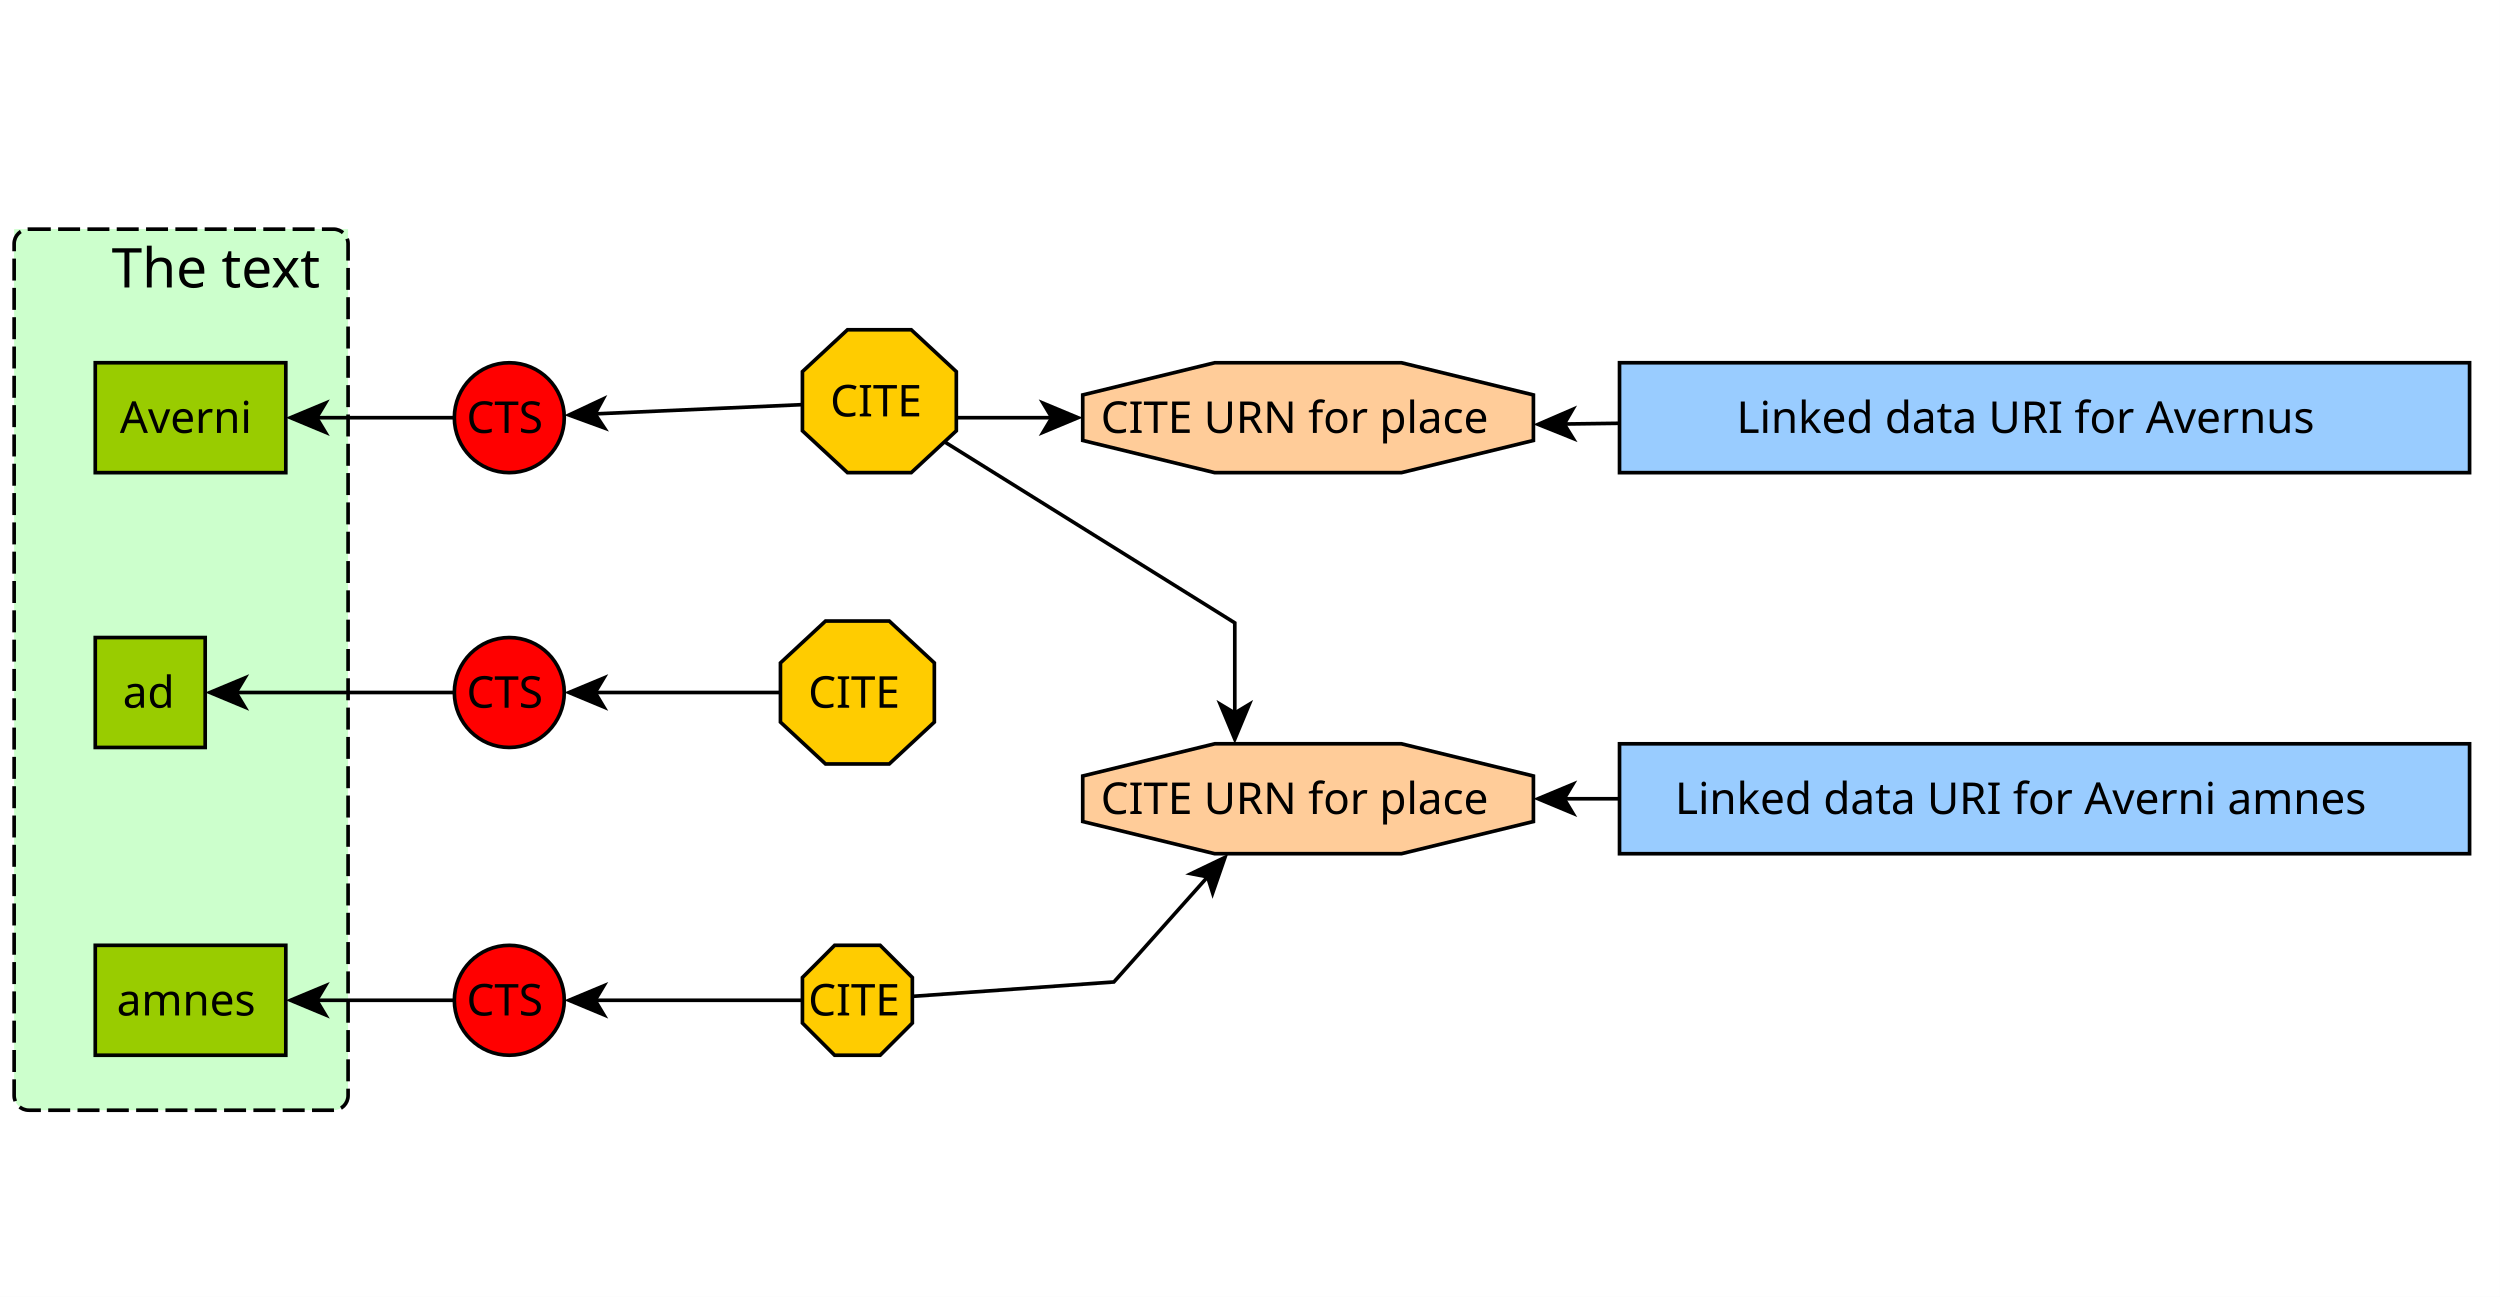
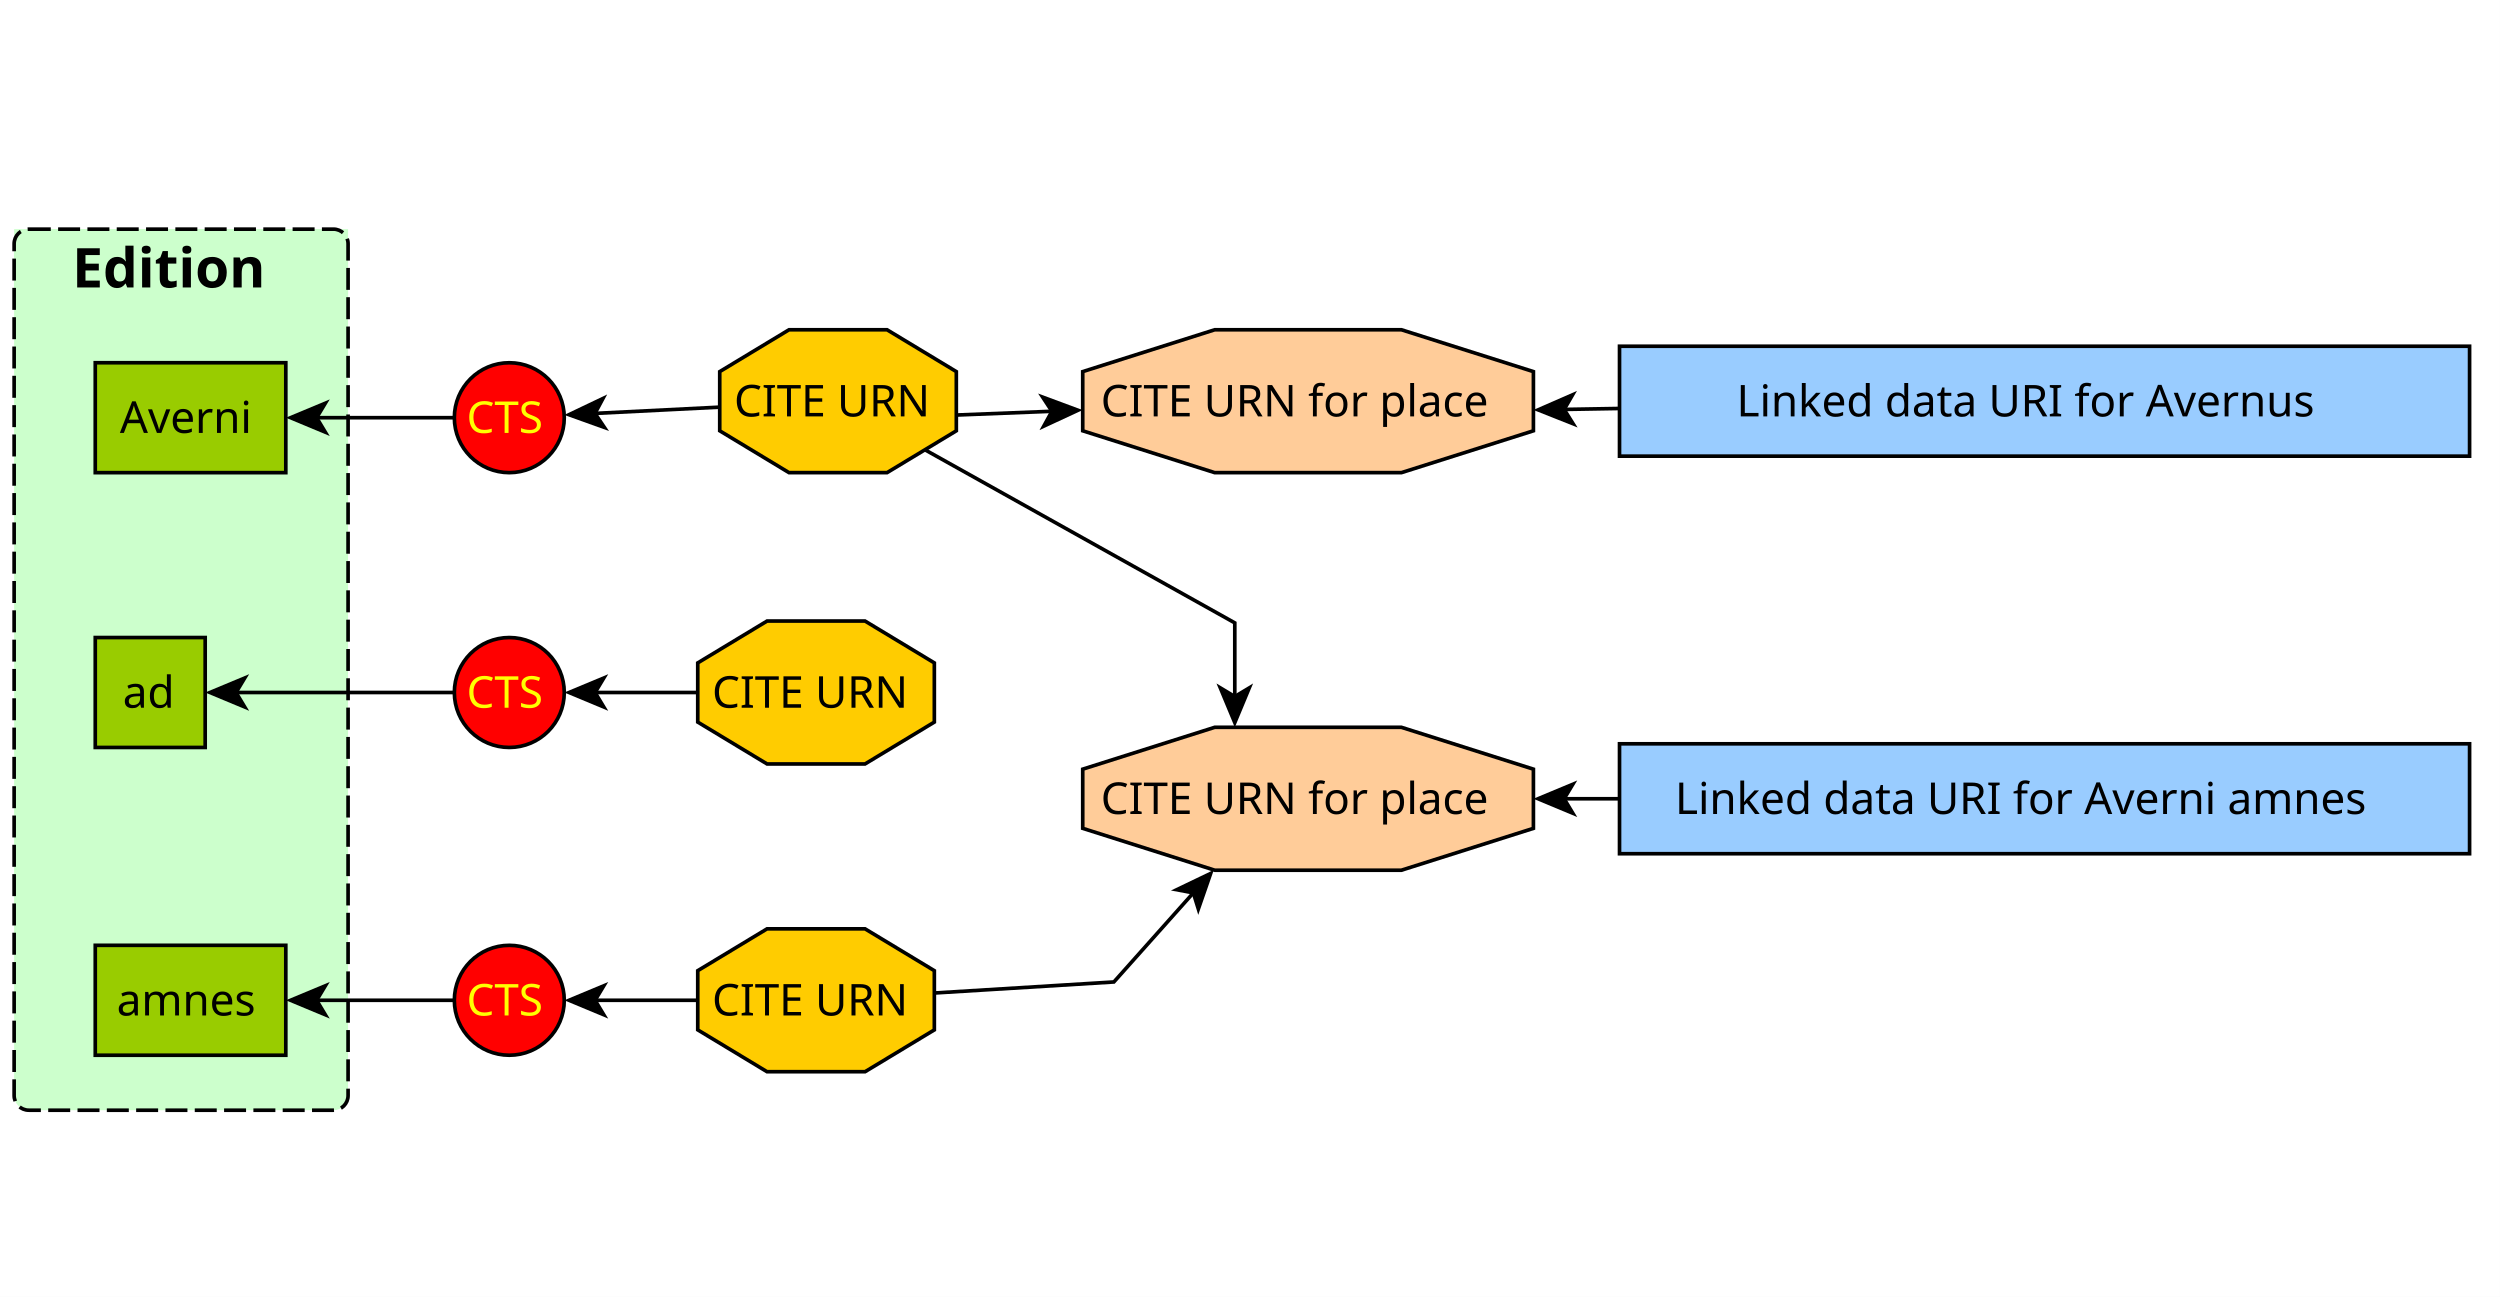
<svg xmlns="http://www.w3.org/2000/svg" fill-opacity="1" color-rendering="auto" color-interpolation="auto" text-rendering="auto" stroke="black" stroke-linecap="square" width="1600" stroke-miterlimit="10" shape-rendering="auto" stroke-opacity="1" fill="black" stroke-dasharray="none" font-weight="normal" stroke-width="1" height="830" font-family="'Dialog'" font-style="normal" stroke-linejoin="miter" font-size="12px" stroke-dashoffset="0" image-rendering="auto">
  <defs id="genericDefs" />
  <g>
    <defs id="defs1">
      <clipPath clipPathUnits="userSpaceOnUse" id="clipPath1">
        <path d="M0 0 L1600 0 L1600 830 L0 830 L0 0 Z" />
      </clipPath>
      <clipPath clipPathUnits="userSpaceOnUse" id="clipPath2">
        <path d="M18 134 L700.292 134 L700.292 487.939 L18 487.939 L18 134 Z" />
      </clipPath>
    </defs>
    <g fill="white" text-rendering="geometricPrecision" shape-rendering="geometricPrecision" transform="scale(2.345,2.345) translate(-18,-134)" stroke="white">
      <rect x="18" width="683" height="354" y="134" clip-path="url(#clipPath2)" stroke="none" />
    </g>
    <g fill="red" text-rendering="geometricPrecision" shape-rendering="geometricPrecision" transform="matrix(2.345,0,0,2.345,-42.2107,-314.2351)" stroke="red">
      <circle r="15" clip-path="url(#clipPath2)" cx="157" cy="248" stroke="none" />
    </g>
    <g text-rendering="geometricPrecision" stroke-miterlimit="1.45" shape-rendering="geometricPrecision" transform="matrix(2.345,0,0,2.345,-42.2107,-314.2351)" stroke-linecap="butt">
      <circle fill="none" r="15" clip-path="url(#clipPath2)" cx="157" cy="248" />
-       <text x="145.337" xml:space="preserve" y="252.154" clip-path="url(#clipPath2)" font-family="sans-serif" stroke="none">CTS</text>
+       <text x="145.337" y="252.154" clip-path="url(#clipPath2)" fill="yellow" font-family="sans-serif" stroke="none" xml:space="preserve">CTS</text>
    </g>
    <g fill="red" text-rendering="geometricPrecision" shape-rendering="geometricPrecision" transform="matrix(2.345,0,0,2.345,-42.2107,-314.2351)" stroke="red">
      <circle r="15" clip-path="url(#clipPath2)" cx="157" cy="323" stroke="none" />
    </g>
    <g text-rendering="geometricPrecision" stroke-miterlimit="1.45" shape-rendering="geometricPrecision" transform="matrix(2.345,0,0,2.345,-42.2107,-314.2351)" stroke-linecap="butt">
      <circle fill="none" r="15" clip-path="url(#clipPath2)" cx="157" cy="323" />
-       <text x="145.337" xml:space="preserve" y="327.154" clip-path="url(#clipPath2)" font-family="sans-serif" stroke="none">CTS</text>
+       <text x="145.337" y="327.154" clip-path="url(#clipPath2)" fill="yellow" font-family="sans-serif" stroke="none" xml:space="preserve">CTS</text>
    </g>
    <g fill="red" text-rendering="geometricPrecision" shape-rendering="geometricPrecision" transform="matrix(2.345,0,0,2.345,-42.2107,-314.2351)" stroke="red">
      <circle r="15" clip-path="url(#clipPath2)" cx="157" cy="407" stroke="none" />
    </g>
    <g text-rendering="geometricPrecision" stroke-miterlimit="1.45" shape-rendering="geometricPrecision" transform="matrix(2.345,0,0,2.345,-42.2107,-314.2351)" stroke-linecap="butt">
      <circle fill="none" r="15" clip-path="url(#clipPath2)" cx="157" cy="407" />
-       <text x="145.337" xml:space="preserve" y="411.154" clip-path="url(#clipPath2)" font-family="sans-serif" stroke="none">CTS</text>
+       <text x="145.337" y="411.154" clip-path="url(#clipPath2)" fill="yellow" font-family="sans-serif" stroke="none" xml:space="preserve">CTS</text>
    </g>
    <g fill="rgb(255,204,0)" text-rendering="geometricPrecision" shape-rendering="geometricPrecision" transform="matrix(2.345,0,0,2.345,-42.2107,-314.2351)" stroke="rgb(255,204,0)">
-       <path d="M237 235.423 L249.302 224 L266.698 224 L279 235.423 L279 251.577 L266.698 263 L249.302 263 L237 251.577 Z" fill-rule="evenodd" clip-path="url(#clipPath2)" stroke="none" />
+       <path d="M214.43 235.423 L233.343 224 L260.088 224 L279 235.423 L279 251.577 L260.088 263 L233.343 263 L214.43 251.577 Z" fill-rule="evenodd" clip-path="url(#clipPath2)" stroke="none" />
    </g>
    <g text-rendering="geometricPrecision" stroke-miterlimit="1.45" shape-rendering="geometricPrecision" transform="matrix(2.345,0,0,2.345,-42.2107,-314.2351)" stroke-linecap="butt">
-       <path fill="none" d="M237 235.423 L249.302 224 L266.698 224 L279 235.423 L279 251.577 L266.698 263 L249.302 263 L237 251.577 Z" fill-rule="evenodd" clip-path="url(#clipPath2)" />
-       <text x="244.585" xml:space="preserve" y="247.654" clip-path="url(#clipPath2)" font-family="sans-serif" stroke="none">CITE</text>
+       <path fill="none" d="M214.43 235.423 L233.343 224 L260.088 224 L279 235.423 L279 251.577 L260.088 263 L233.343 263 L214.43 251.577 Z" fill-rule="evenodd" clip-path="url(#clipPath2)" />
+       <text x="218.344" xml:space="preserve" y="247.654" clip-path="url(#clipPath2)" font-family="sans-serif" stroke="none">CITE URN</text>
    </g>
    <g fill="rgb(255,204,0)" text-rendering="geometricPrecision" shape-rendering="geometricPrecision" transform="matrix(2.345,0,0,2.345,-42.2107,-314.2351)" stroke="rgb(255,204,0)">
-       <path d="M231 314.923 L243.302 303.5 L260.699 303.5 L273 314.923 L273 331.077 L260.699 342.5 L243.302 342.5 L231 331.077 Z" fill-rule="evenodd" clip-path="url(#clipPath2)" stroke="none" />
+       <path d="M208.43 314.923 L227.343 303.5 L254.088 303.5 L273 314.923 L273 331.077 L254.088 342.5 L227.343 342.5 L208.43 331.077 Z" fill-rule="evenodd" clip-path="url(#clipPath2)" stroke="none" />
    </g>
    <g text-rendering="geometricPrecision" stroke-miterlimit="1.45" shape-rendering="geometricPrecision" transform="matrix(2.345,0,0,2.345,-42.2107,-314.2351)" stroke-linecap="butt">
-       <path fill="none" d="M231 314.923 L243.302 303.5 L260.699 303.5 L273 314.923 L273 331.077 L260.699 342.5 L243.302 342.5 L231 331.077 Z" fill-rule="evenodd" clip-path="url(#clipPath2)" />
-       <text x="238.585" xml:space="preserve" y="327.154" clip-path="url(#clipPath2)" font-family="sans-serif" stroke="none">CITE</text>
+       <path fill="none" d="M208.43 314.923 L227.343 303.5 L254.088 303.5 L273 314.923 L273 331.077 L254.088 342.5 L227.343 342.5 L208.43 331.077 Z" fill-rule="evenodd" clip-path="url(#clipPath2)" />
+       <text x="212.344" xml:space="preserve" y="327.154" clip-path="url(#clipPath2)" font-family="sans-serif" stroke="none">CITE URN</text>
    </g>
    <g fill="rgb(255,204,0)" text-rendering="geometricPrecision" shape-rendering="geometricPrecision" transform="matrix(2.345,0,0,2.345,-42.2107,-314.2351)" stroke="rgb(255,204,0)">
-       <path d="M237 400.787 L245.787 392 L258.213 392 L267 400.787 L267 413.213 L258.213 422 L245.787 422 L237 413.213 Z" fill-rule="evenodd" clip-path="url(#clipPath2)" stroke="none" />
+       <path d="M208.43 398.923 L227.342 387.5 L254.088 387.5 L273 398.923 L273 415.077 L254.088 426.5 L227.342 426.5 L208.43 415.077 Z" fill-rule="evenodd" clip-path="url(#clipPath2)" stroke="none" />
    </g>
    <g text-rendering="geometricPrecision" stroke-miterlimit="1.45" shape-rendering="geometricPrecision" transform="matrix(2.345,0,0,2.345,-42.2107,-314.2351)" stroke-linecap="butt">
-       <path fill="none" d="M237 400.787 L245.787 392 L258.213 392 L267 400.787 L267 413.213 L258.213 422 L245.787 422 L237 413.213 Z" fill-rule="evenodd" clip-path="url(#clipPath2)" />
-       <text x="238.585" xml:space="preserve" y="411.154" clip-path="url(#clipPath2)" font-family="sans-serif" stroke="none">CITE</text>
+       <path fill="none" d="M208.43 398.923 L227.342 387.5 L254.088 387.5 L273 398.923 L273 415.077 L254.088 426.5 L227.342 426.5 L208.43 415.077 Z" fill-rule="evenodd" clip-path="url(#clipPath2)" />
+       <text x="212.344" xml:space="preserve" y="411.154" clip-path="url(#clipPath2)" font-family="sans-serif" stroke="none">CITE URN</text>
    </g>
    <g fill="rgb(255,204,153)" text-rendering="geometricPrecision" shape-rendering="geometricPrecision" transform="matrix(2.345,0,0,2.345,-42.2107,-314.2351)" stroke="rgb(255,204,153)">
-       <path d="M313.5 241.787 L349.527 233 L400.473 233 L436.5 241.787 L436.5 254.213 L400.473 263 L349.527 263 L313.5 254.213 Z" fill-rule="evenodd" clip-path="url(#clipPath2)" stroke="none" />
+       <path d="M313.5 235.423 L349.527 224 L400.473 224 L436.5 235.423 L436.5 251.577 L400.473 263 L349.527 263 L313.5 251.577 Z" fill-rule="evenodd" clip-path="url(#clipPath2)" stroke="none" />
    </g>
    <g text-rendering="geometricPrecision" stroke-miterlimit="1.45" shape-rendering="geometricPrecision" transform="matrix(2.345,0,0,2.345,-42.2107,-314.2351)" stroke-linecap="butt">
-       <path fill="none" d="M313.5 241.787 L349.527 233 L400.473 233 L436.5 241.787 L436.5 254.213 L400.473 263 L349.527 263 L313.5 254.213 Z" fill-rule="evenodd" clip-path="url(#clipPath2)" />
-       <text x="318.422" xml:space="preserve" y="252.154" clip-path="url(#clipPath2)" font-family="sans-serif" stroke="none">CITE URN for place</text>
+       <path fill="none" d="M313.5 235.423 L349.527 224 L400.473 224 L436.5 235.423 L436.5 251.577 L400.473 263 L349.527 263 L313.5 251.577 Z" fill-rule="evenodd" clip-path="url(#clipPath2)" />
+       <text x="318.422" xml:space="preserve" y="247.654" clip-path="url(#clipPath2)" font-family="sans-serif" stroke="none">CITE URN for place</text>
    </g>
    <g fill="rgb(255,204,153)" text-rendering="geometricPrecision" shape-rendering="geometricPrecision" transform="matrix(2.345,0,0,2.345,-42.2107,-314.2351)" stroke="rgb(255,204,153)">
-       <path d="M313.5 345.787 L349.527 337 L400.473 337 L436.5 345.787 L436.5 358.213 L400.473 367 L349.527 367 L313.5 358.213 Z" fill-rule="evenodd" clip-path="url(#clipPath2)" stroke="none" />
+       <path d="M313.5 343.923 L349.527 332.5 L400.473 332.5 L436.5 343.923 L436.5 360.077 L400.473 371.5 L349.527 371.5 L313.5 360.077 Z" fill-rule="evenodd" clip-path="url(#clipPath2)" stroke="none" />
    </g>
    <g text-rendering="geometricPrecision" stroke-miterlimit="1.45" shape-rendering="geometricPrecision" transform="matrix(2.345,0,0,2.345,-42.2107,-314.2351)" stroke-linecap="butt">
-       <path fill="none" d="M313.5 345.787 L349.527 337 L400.473 337 L436.5 345.787 L436.5 358.213 L400.473 367 L349.527 367 L313.5 358.213 Z" fill-rule="evenodd" clip-path="url(#clipPath2)" />
+       <path fill="none" d="M313.5 343.923 L349.527 332.5 L400.473 332.5 L436.5 343.923 L436.5 360.077 L400.473 371.5 L349.527 371.5 L313.5 360.077 Z" fill-rule="evenodd" clip-path="url(#clipPath2)" />
      <text x="318.422" xml:space="preserve" y="356.154" clip-path="url(#clipPath2)" font-family="sans-serif" stroke="none">CITE URN for place</text>
    </g>
    <g fill="rgb(153,204,255)" text-rendering="geometricPrecision" shape-rendering="geometricPrecision" transform="matrix(2.345,0,0,2.345,-42.2107,-314.2351)" stroke="rgb(153,204,255)">
-       <rect x="460" width="232" height="30" y="233" clip-path="url(#clipPath2)" stroke="none" />
+       <rect x="460" width="232" height="30" y="228.5" clip-path="url(#clipPath2)" stroke="none" />
    </g>
    <g text-rendering="geometricPrecision" stroke-miterlimit="1.45" shape-rendering="geometricPrecision" transform="matrix(2.345,0,0,2.345,-42.2107,-314.2351)" stroke-linecap="butt">
-       <rect fill="none" x="460" width="232" height="30" y="233" clip-path="url(#clipPath2)" />
-       <text x="491.944" xml:space="preserve" y="252.154" clip-path="url(#clipPath2)" font-family="sans-serif" stroke="none">Linked data URI for Avernus</text>
+       <rect fill="none" x="460" width="232" height="30" y="228.5" clip-path="url(#clipPath2)" />
+       <text x="491.944" xml:space="preserve" y="247.654" clip-path="url(#clipPath2)" font-family="sans-serif" stroke="none">Linked data URI for Avernus</text>
    </g>
    <g fill="rgb(153,204,255)" text-rendering="geometricPrecision" shape-rendering="geometricPrecision" transform="matrix(2.345,0,0,2.345,-42.2107,-314.2351)" stroke="rgb(153,204,255)">
      <rect x="460" width="232" height="30" y="337" clip-path="url(#clipPath2)" stroke="none" />
    </g>
    <g text-rendering="geometricPrecision" stroke-miterlimit="1.45" shape-rendering="geometricPrecision" transform="matrix(2.345,0,0,2.345,-42.2107,-314.2351)" stroke-linecap="butt">
      <rect fill="none" x="460" width="232" height="30" y="337" clip-path="url(#clipPath2)" />
      <text x="475.157" xml:space="preserve" y="356.154" clip-path="url(#clipPath2)" font-family="sans-serif" stroke="none">Linked data URI for Averni amnes</text>
-       <path fill="none" d="M237.041 244.434 L179.977 246.976" clip-path="url(#clipPath2)" />
-       <path d="M171.985 247.332 L184.196 251.793 L180.976 246.932 L183.751 241.803 Z" clip-path="url(#clipPath2)" stroke="none" />
-       <path fill="none" d="M230.987 323 L180 323" clip-path="url(#clipPath2)" />
+       <path fill="none" d="M214.43 245.119 L179.971 246.848" clip-path="url(#clipPath2)" />
+       <path d="M171.981 247.249 L184.217 251.641 L180.97 246.798 L183.716 241.654 Z" clip-path="url(#clipPath2)" stroke="none" />
+       <path fill="none" d="M208.464 323 L180 323" clip-path="url(#clipPath2)" />
      <path d="M172 323 L184 328 L181 323 L184 318 Z" clip-path="url(#clipPath2)" stroke="none" />
-       <path fill="none" d="M237.017 407 L180 407" clip-path="url(#clipPath2)" />
+       <path fill="none" d="M208.464 407 L180 407" clip-path="url(#clipPath2)" />
      <path d="M172 407 L184 412 L181 407 L184 402 Z" clip-path="url(#clipPath2)" stroke="none" />
-       <path fill="none" d="M305.485 248 L279.03 248" clip-path="url(#clipPath2)" />
-       <path d="M313.485 248 L301.485 243 L304.485 248 L301.485 253 Z" clip-path="url(#clipPath2)" stroke="none" />
-       <path fill="none" d="M347.863 373.004 L322 402 L267.005 405.928" clip-path="url(#clipPath2)" />
-       <path d="M353.188 367.034 L341.469 372.661 L347.198 373.75 L348.932 379.317 Z" clip-path="url(#clipPath2)" stroke="none" />
-       <path fill="none" d="M355 329.021 L355 304 L275.785 254.593" clip-path="url(#clipPath2)" />
-       <path d="M355 337.021 L360 325.021 L355 328.021 L350 325.021 Z" clip-path="url(#clipPath2)" stroke="none" />
-       <path fill="none" d="M460 249.526 L444.48 249.731" clip-path="url(#clipPath2)" />
-       <path d="M436.481 249.836 L448.545 254.678 L445.48 249.717 L448.414 244.678 Z" clip-path="url(#clipPath2)" stroke="none" />
+       <path fill="none" d="M305.507 246.232 L278.986 247.275" clip-path="url(#clipPath2)" />
+       <path d="M313.501 245.918 L301.314 241.393 L304.508 246.272 L301.707 251.386 Z" clip-path="url(#clipPath2)" stroke="none" />
+       <path fill="none" d="M343.961 377.379 L322 402 L272.983 405.015" clip-path="url(#clipPath2)" />
+       <path d="M349.286 371.409 L337.567 377.036 L343.295 378.125 L345.03 383.692 Z" clip-path="url(#clipPath2)" stroke="none" />
+       <path fill="none" d="M355 324.526 L355 304 L270.429 256.749" clip-path="url(#clipPath2)" />
+       <path d="M355 332.526 L360 320.526 L355 323.526 L350 320.526 Z" clip-path="url(#clipPath2)" stroke="none" />
+       <path fill="none" d="M460 245.484 L444.479 245.75" clip-path="url(#clipPath2)" />
+       <path d="M436.481 245.887 L448.564 250.681 L445.479 245.733 L448.393 240.682 Z" clip-path="url(#clipPath2)" stroke="none" />
      <path fill="none" d="M460 352 L444.467 352" clip-path="url(#clipPath2)" />
      <path d="M436.467 352 L448.467 357 L445.467 352 L448.467 347 Z" clip-path="url(#clipPath2)" stroke="none" />
    </g>
    <g fill="rgb(204,255,204)" text-rendering="geometricPrecision" shape-rendering="geometricPrecision" transform="matrix(2.345,0,0,2.345,-42.2107,-314.2351)" stroke="rgb(204,255,204)">
      <rect x="21.858" y="196.539" clip-path="url(#clipPath2)" width="91.142" rx="4" ry="4" height="240.461" stroke="none" />
      <rect x="21.858" width="91.142" height="21.461" y="196.539" clip-path="url(#clipPath2)" stroke="none" />
    </g>
-     <g font-size="15px" stroke-linecap="butt" transform="matrix(2.345,0,0,2.345,-42.2107,-314.2351)" text-rendering="geometricPrecision" font-family="sans-serif" shape-rendering="geometricPrecision" stroke-miterlimit="1.45">
-       <text x="48.466" xml:space="preserve" y="212.462" clip-path="url(#clipPath2)" stroke="none">The text</text>
-       <rect x="21.858" y="196.539" clip-path="url(#clipPath2)" fill="none" width="91.142" stroke-dasharray="6,2" rx="4" ry="4" height="240.461" />
+     <g font-size="15px" stroke-linecap="butt" transform="matrix(2.345,0,0,2.345,-42.2107,-314.2351)" text-rendering="geometricPrecision" font-family="sans-serif" shape-rendering="geometricPrecision" font-weight="bold" stroke-miterlimit="1.45">
+       <text x="37.718" xml:space="preserve" y="212.462" clip-path="url(#clipPath2)" stroke="none">Edition</text>
+     </g>
+     <g text-rendering="geometricPrecision" stroke-miterlimit="1.45" stroke-dasharray="6,2" shape-rendering="geometricPrecision" transform="matrix(2.345,0,0,2.345,-42.2107,-314.2351)" stroke-linecap="butt">
+       <rect x="21.858" y="196.539" clip-path="url(#clipPath2)" fill="none" width="91.142" rx="4" ry="4" height="240.461" />
    </g>
    <g fill="rgb(153,204,0)" text-rendering="geometricPrecision" shape-rendering="geometricPrecision" transform="matrix(2.345,0,0,2.345,-42.2107,-314.2351)" stroke="rgb(153,204,0)">
      <rect x="44" width="52" height="30" y="233" clip-path="url(#clipPath2)" stroke="none" />
    </g>
    <g text-rendering="geometricPrecision" stroke-miterlimit="1.45" shape-rendering="geometricPrecision" transform="matrix(2.345,0,0,2.345,-42.2107,-314.2351)" stroke-linecap="butt">
      <rect fill="none" x="44" width="52" height="30" y="233" clip-path="url(#clipPath2)" />
      <text x="50.717" xml:space="preserve" y="252.154" clip-path="url(#clipPath2)" font-family="sans-serif" stroke="none">Averni</text>
    </g>
    <g fill="rgb(153,204,0)" text-rendering="geometricPrecision" shape-rendering="geometricPrecision" transform="matrix(2.345,0,0,2.345,-42.2107,-314.2351)" stroke="rgb(153,204,0)">
      <rect x="44" width="30" height="30" y="308" clip-path="url(#clipPath2)" stroke="none" />
    </g>
    <g text-rendering="geometricPrecision" stroke-miterlimit="1.45" shape-rendering="geometricPrecision" transform="matrix(2.345,0,0,2.345,-42.2107,-314.2351)" stroke-linecap="butt">
      <rect fill="none" x="44" width="30" height="30" y="308" clip-path="url(#clipPath2)" />
      <text x="51.515" xml:space="preserve" y="327.154" clip-path="url(#clipPath2)" font-family="sans-serif" stroke="none">ad</text>
    </g>
    <g fill="rgb(153,204,0)" text-rendering="geometricPrecision" shape-rendering="geometricPrecision" transform="matrix(2.345,0,0,2.345,-42.2107,-314.2351)" stroke="rgb(153,204,0)">
      <rect x="44" width="52" height="30" y="392" clip-path="url(#clipPath2)" stroke="none" />
    </g>
    <g text-rendering="geometricPrecision" stroke-miterlimit="1.45" shape-rendering="geometricPrecision" transform="matrix(2.345,0,0,2.345,-42.2107,-314.2351)" stroke-linecap="butt">
      <rect fill="none" x="44" width="52" height="30" y="392" clip-path="url(#clipPath2)" />
      <text x="49.858" xml:space="preserve" y="411.154" clip-path="url(#clipPath2)" font-family="sans-serif" stroke="none">amnes</text>
      <path fill="none" d="M142 248 L104 248" clip-path="url(#clipPath2)" />
      <path d="M96 248 L108 253 L105 248 L108 243 Z" clip-path="url(#clipPath2)" stroke="none" />
      <path fill="none" d="M142 323 L82 323" clip-path="url(#clipPath2)" />
      <path d="M74 323 L86 328 L83 323 L86 318 Z" clip-path="url(#clipPath2)" stroke="none" />
      <path fill="none" d="M142 407 L104 407" clip-path="url(#clipPath2)" />
      <path d="M96 407 L108 412 L105 407 L108 402 Z" clip-path="url(#clipPath2)" stroke="none" />
    </g>
  </g>
</svg>
